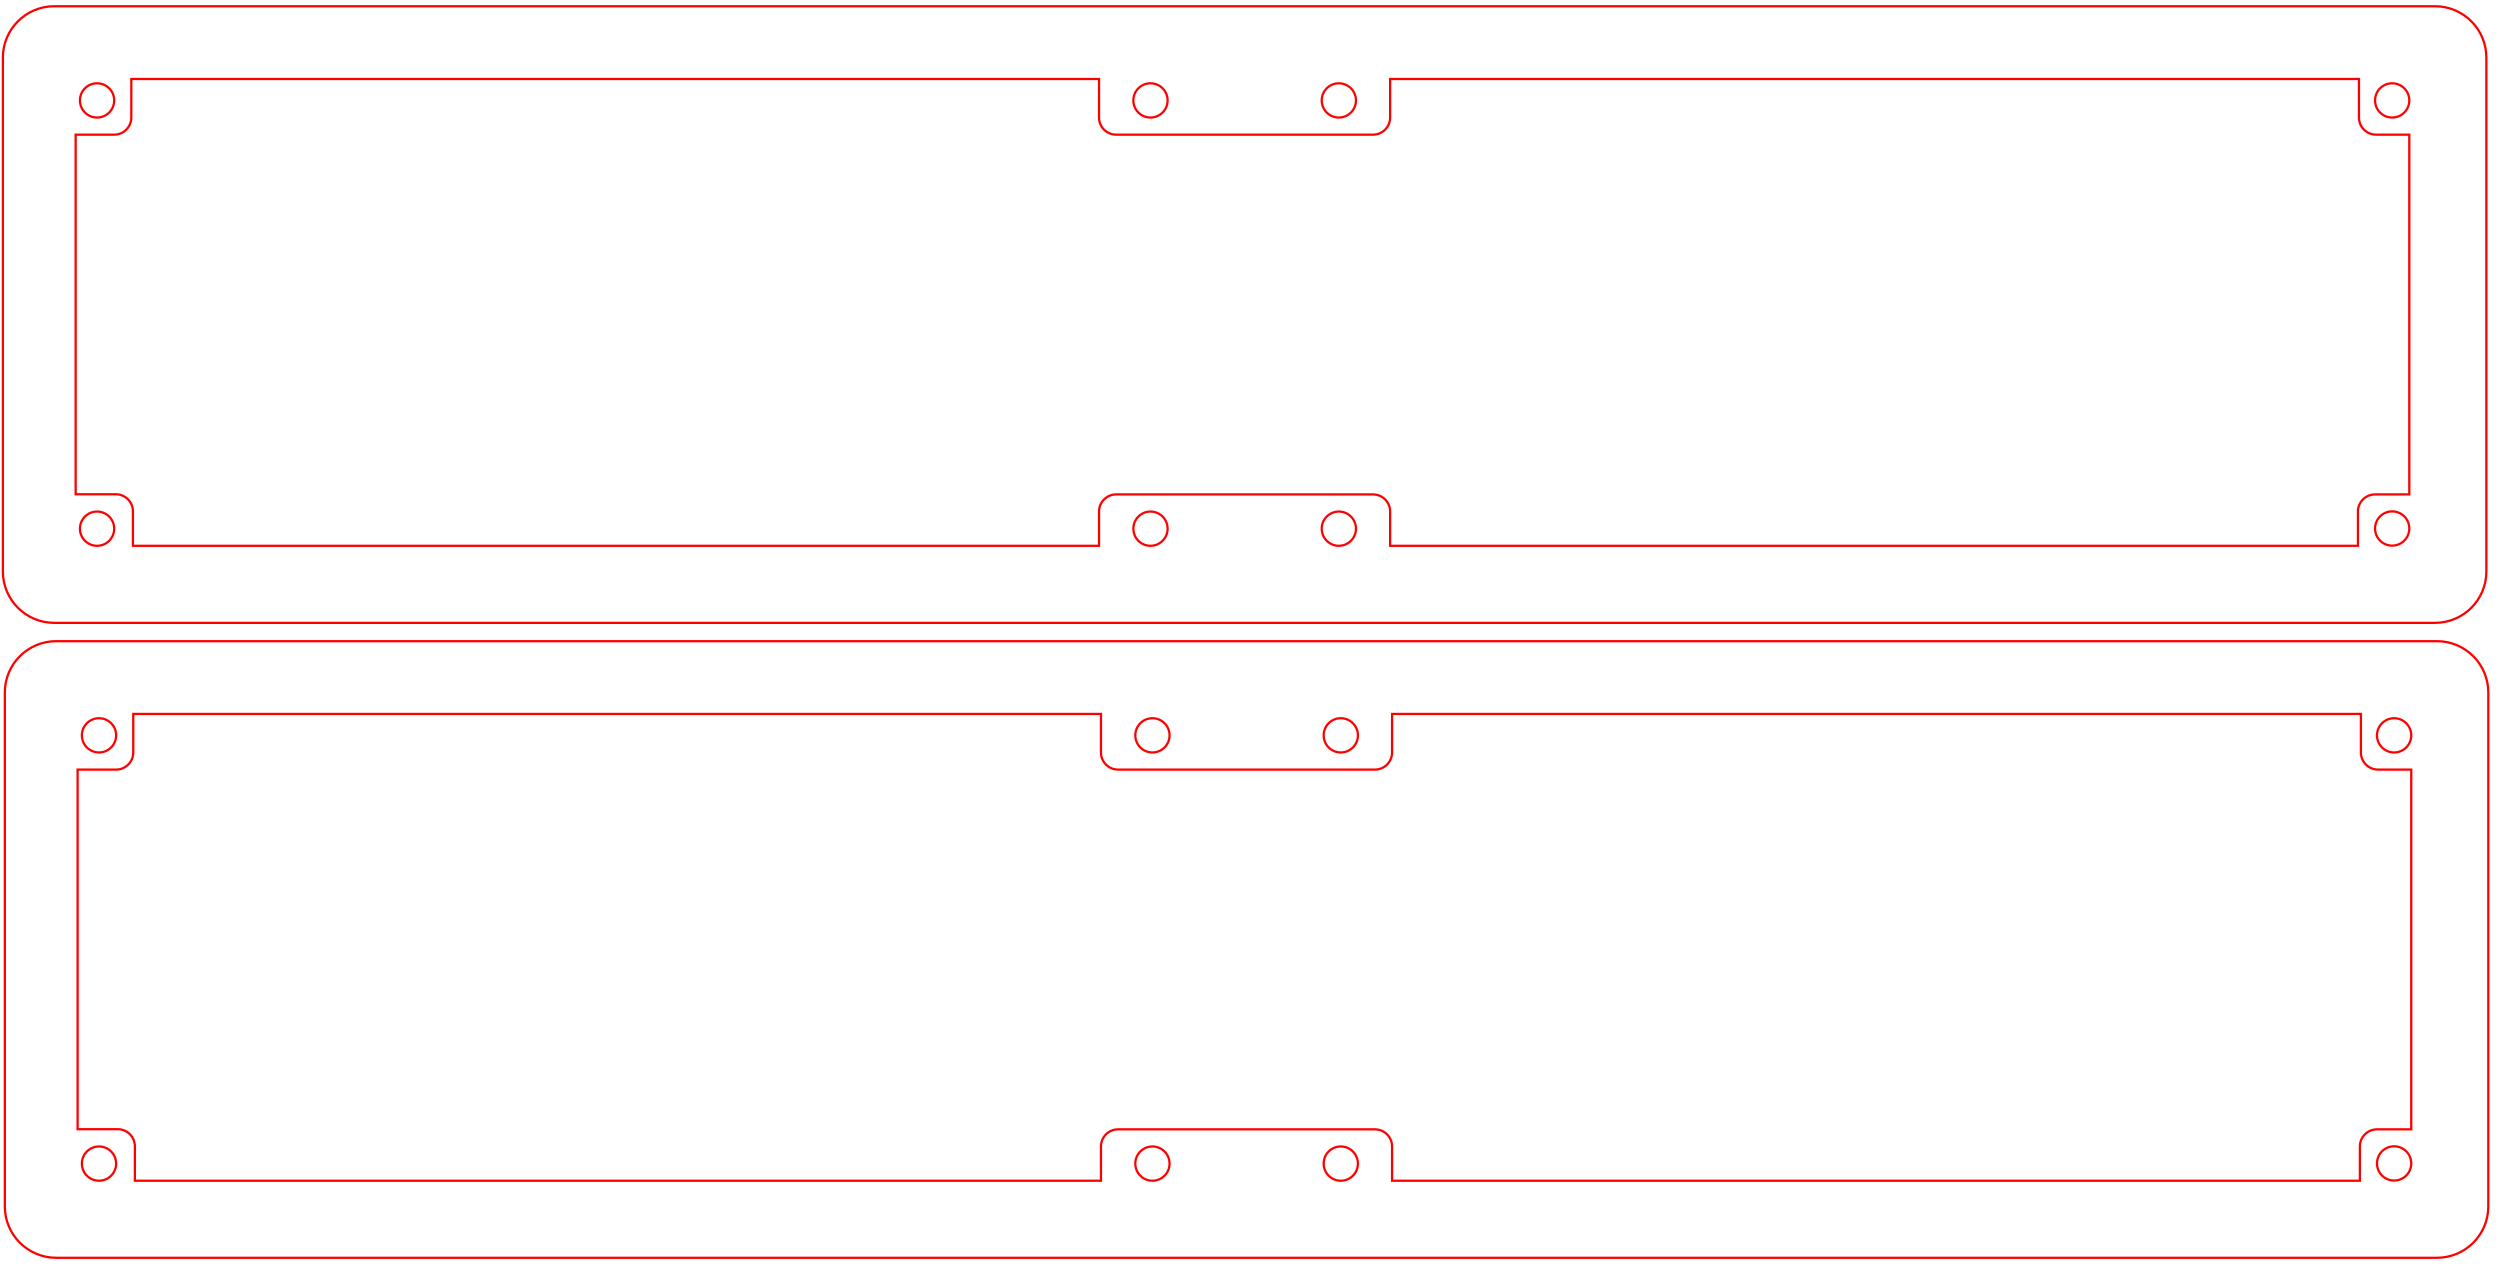
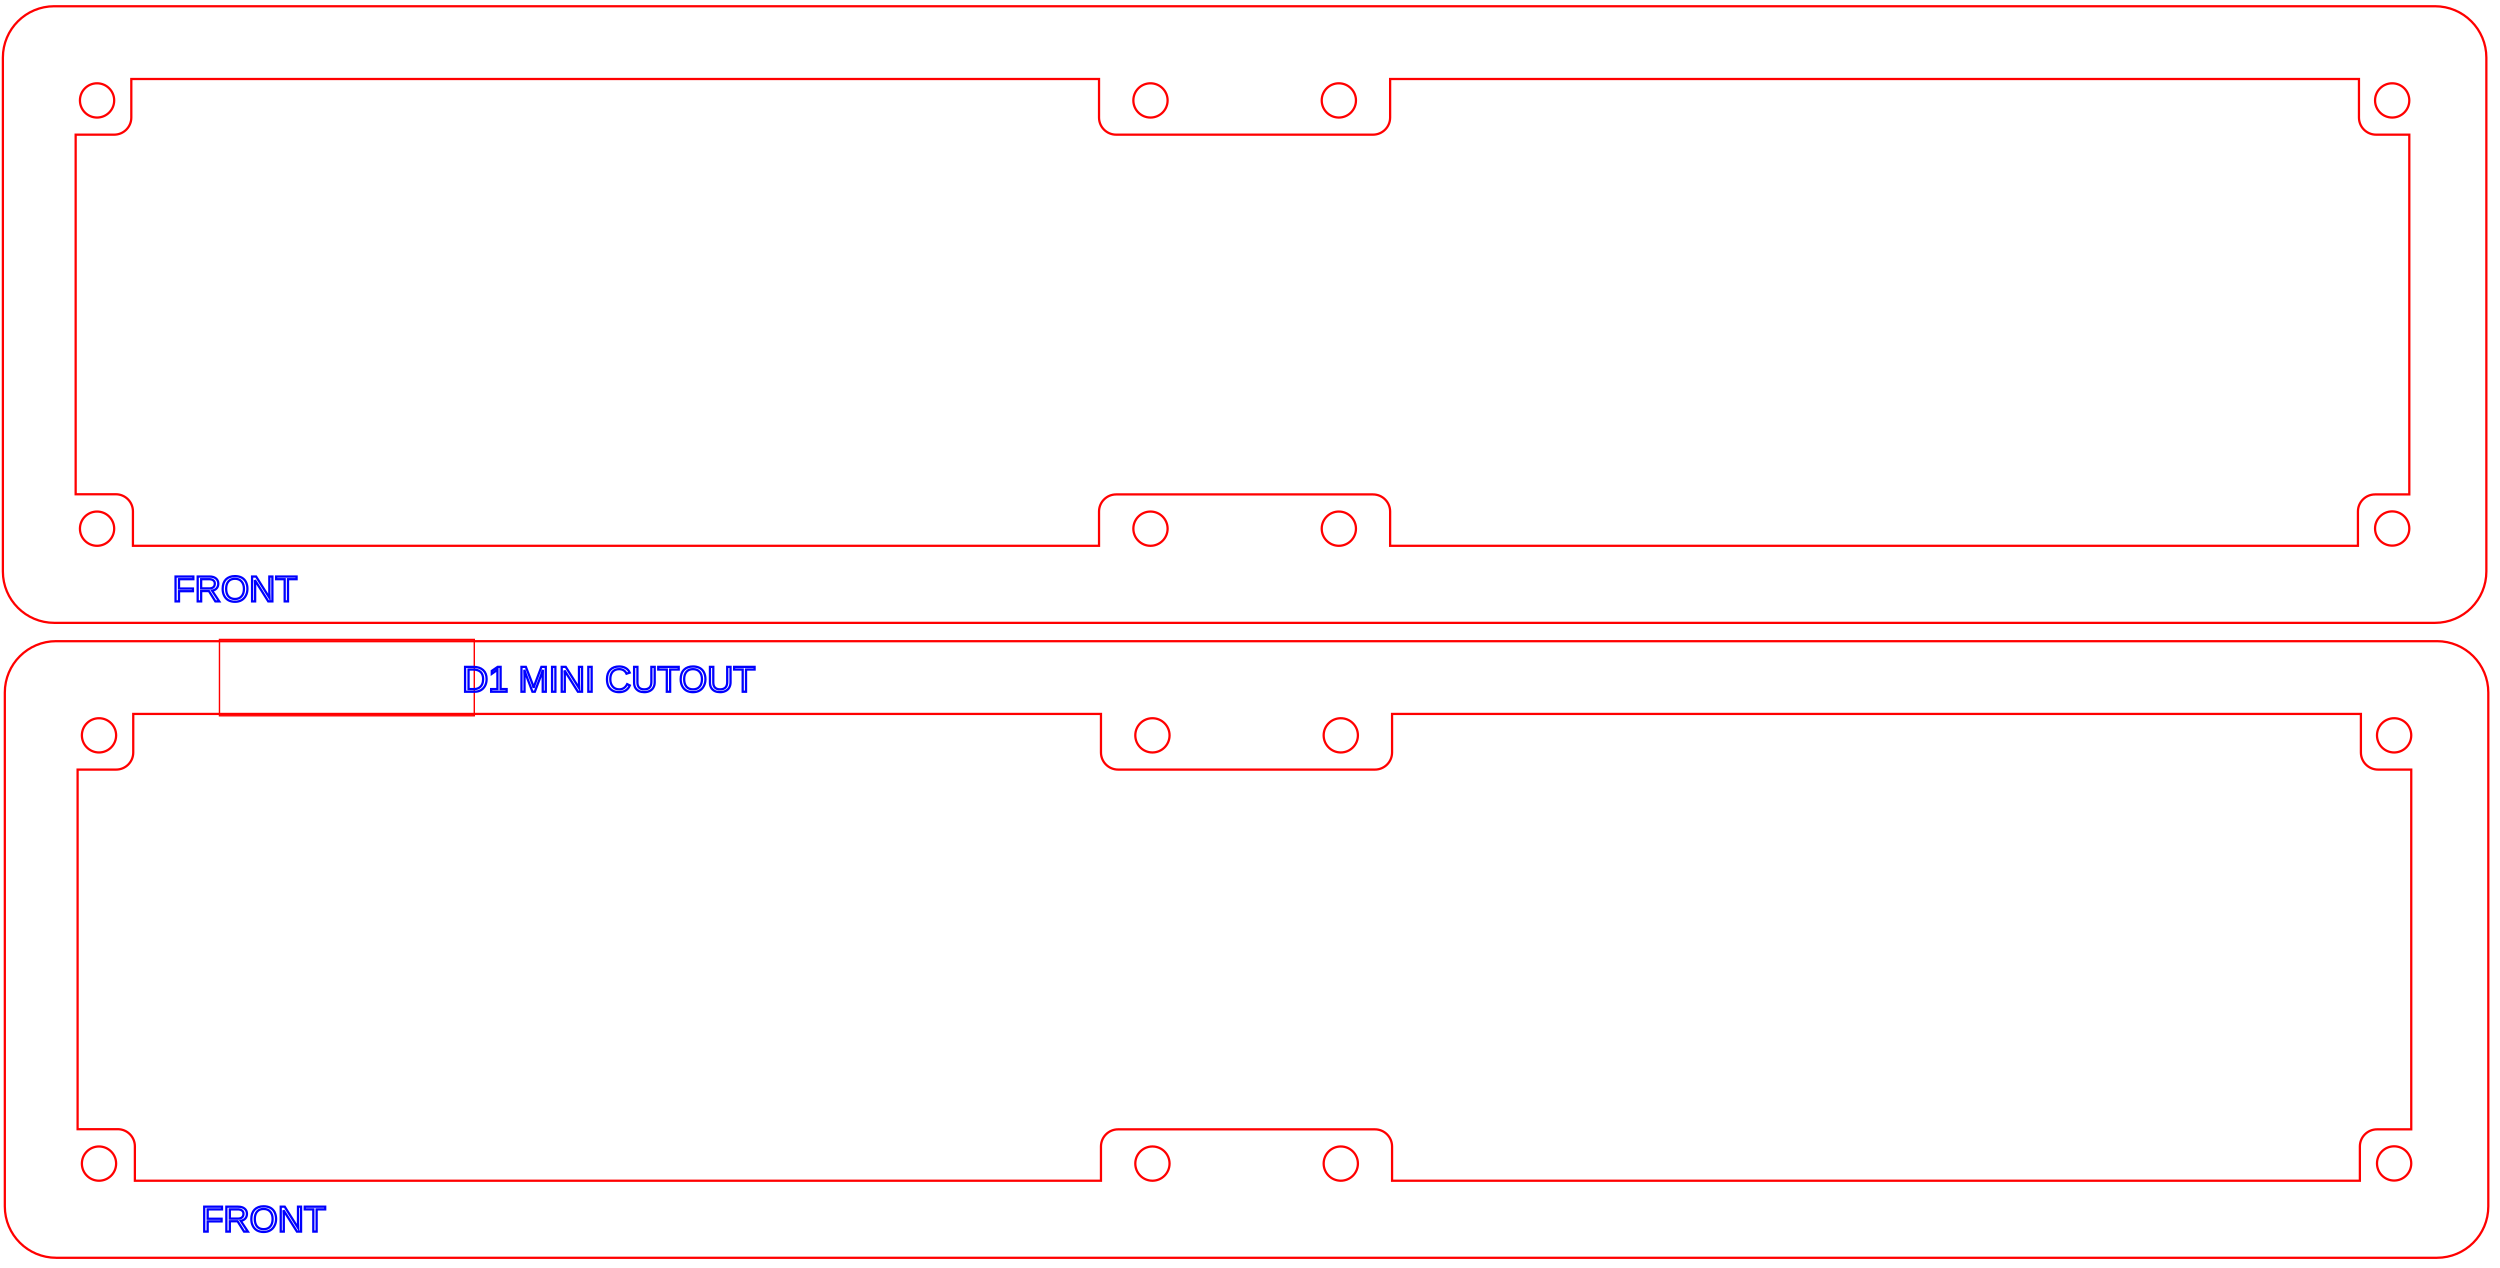
<svg xmlns="http://www.w3.org/2000/svg" xmlns:ns1="http://www.shapertools.com/namespaces/shaper" width="292mm" height="148mm" viewBox="0 0 292 148" version="1.1" id="svg8">
  <defs id="defs2" />
  <g id="layer1">
-     <g id="g1058" transform="matrix(10,0,0,10,0.3365397,0.7292865)">
+     <g id="g1058" transform="matrix(10,0,0,10,0.3365397,0.7292865)" style="display:inline">
      <path d="M -0.6,0.6 A 0.6,0.6 -180 0 1 0,0 h 27.807 a 0.6,0.6 -90 0 1 0.6,0.6 v 6.002 a 0.6,0.6 0 0 1 -0.6,0.6 H 0 a 0.6,0.6 90 0 1 -0.6,-0.6 z" fill="rgb(0,0,0)" ns1:cutDepth="0" ns1:pathType="exterior" transform="matrix(1,0,0,-1,0.6,7.202)" vector-effect="non-scaling-stroke" id="path2" style="fill:none;stroke:#ff0000;stroke-opacity:1" />
      <path d="m 0.3,1.1 a 0.2,0.2 0 1 1 0.4,0 0.2,0.2 0 1 1 -0.4,0 z" fill="rgb(255,255,255)" ns1:cutDepth="0" ns1:pathType="interior" stroke="rgb(0,0,0)" transform="matrix(1,0,0,-1,0.6,7.202)" vector-effect="non-scaling-stroke" id="path4" style="fill:none;stroke:#ff0000;stroke-opacity:1" />
      <path d="m 14.804,6.102 a 0.2,0.2 0 1 1 0.4,0 0.2,0.2 0 1 1 -0.4,0 z" fill="rgb(255,255,255)" ns1:cutDepth="0" ns1:pathType="interior" stroke="rgb(0,0,0)" transform="matrix(1,0,0,-1,0.6,7.202)" vector-effect="non-scaling-stroke" id="path6" style="fill:none;stroke:#ff0000;stroke-opacity:1" />
      <path d="m 12.604,6.102 a 0.2,0.2 0 1 1 0.4,0 0.2,0.2 0 1 1 -0.4,0 z" fill="rgb(255,255,255)" ns1:cutDepth="0" ns1:pathType="interior" stroke="rgb(0,0,0)" transform="matrix(1,0,0,-1,0.6,7.202)" vector-effect="non-scaling-stroke" id="path8" style="fill:none;stroke:#ff0000;stroke-opacity:1" />
      <path d="m 14.804,1.1 a 0.2,0.2 0 1 1 0.4,0 0.2,0.2 0 1 1 -0.4,0 z" fill="rgb(255,255,255)" ns1:cutDepth="0" ns1:pathType="interior" stroke="rgb(0,0,0)" transform="matrix(1,0,0,-1,0.6,7.202)" vector-effect="non-scaling-stroke" id="path10" style="fill:none;stroke:#ff0000;stroke-opacity:1" />
      <path d="m 12.604,1.1 a 0.2,0.2 0 1 1 0.4,0 0.2,0.2 0 1 1 -0.4,0 z" fill="rgb(255,255,255)" ns1:cutDepth="0" ns1:pathType="interior" stroke="rgb(0,0,0)" transform="matrix(1,0,0,-1,0.6,7.202)" vector-effect="non-scaling-stroke" id="path12" style="fill:none;stroke:#ff0000;stroke-opacity:1" />
      <path d="m 27.107,1.102 a 0.2,0.2 0 1 1 0.4,0 0.2,0.2 0 1 1 -0.4,0 z" fill="rgb(255,255,255)" ns1:cutDepth="0" ns1:pathType="interior" stroke="rgb(0,0,0)" transform="matrix(1,0,0,-1,0.6,7.202)" vector-effect="non-scaling-stroke" id="path14" style="fill:none;stroke:#ff0000;stroke-opacity:1" />
      <path d="m 0.3,6.102 a 0.2,0.2 0 1 1 0.4,0 0.2,0.2 0 1 1 -0.4,0 z" fill="rgb(255,255,255)" ns1:cutDepth="0" ns1:pathType="interior" stroke="rgb(0,0,0)" transform="matrix(1,0,0,-1,0.6,7.202)" vector-effect="non-scaling-stroke" id="path16" style="fill:none;stroke:#ff0000;stroke-opacity:1" />
      <path d="m 27.107,6.102 a 0.2,0.2 0 1 1 0.4,0 0.2,0.2 0 1 1 -0.4,0 z" fill="rgb(255,255,255)" ns1:cutDepth="0" ns1:pathType="interior" stroke="rgb(0,0,0)" transform="matrix(1,0,0,-1,0.6,7.202)" vector-effect="non-scaling-stroke" id="path18" style="fill:none;stroke:#ff0000;stroke-opacity:1" />
      <path d="m 27.107,1.5 a 0.2,0.2 90 0 1 -0.2,-0.2 V 0.9 H 15.603 v 0.4 a 0.2,0.2 0 0 1 -0.2,0.2 h -3 a 0.2,0.2 90 0 1 -0.2,-0.2 V 0.9 H 0.919 v 0.402 a 0.2,0.2 0 0 1 -0.2,0.2 H 0.25 V 5.702 H 0.7 a 0.2,0.2 -90 0 1 0.2,0.2 v 0.45 h 11.303 v -0.45 a 0.2,0.2 -180 0 1 0.2,-0.2 h 3 a 0.2,0.2 -90 0 1 0.2,0.2 v 0.45 h 11.316 v -0.45 a 0.2,0.2 -180 0 1 0.2,-0.2 h 0.388 V 1.5 Z" fill="rgb(255,255,255)" ns1:cutDepth="0" ns1:pathType="interior" stroke="rgb(0,0,0)" transform="matrix(1,0,0,-1,0.6,7.202)" vector-effect="non-scaling-stroke" id="path20" style="fill:none;stroke:#ff0000;stroke-opacity:1" />
    </g>
-     <g id="g1058-6" transform="matrix(10,0,0,10,0.5633249,74.88821)">
+     <g id="g1058-6" transform="matrix(10,0,0,10,0.5633249,74.88821)" style="display:inline">
      <path d="M -0.6,0.6 A 0.6,0.6 -180 0 1 0,0 h 27.807 a 0.6,0.6 -90 0 1 0.6,0.6 v 6.002 a 0.6,0.6 0 0 1 -0.6,0.6 H 0 a 0.6,0.6 90 0 1 -0.6,-0.6 z" fill="rgb(0,0,0)" ns1:cutDepth="0" ns1:pathType="exterior" transform="matrix(1,0,0,-1,0.6,7.202)" vector-effect="non-scaling-stroke" id="path2-5" style="fill:none;stroke:#ff0000;stroke-opacity:1" />
      <path d="m 0.3,1.1 a 0.2,0.2 0 1 1 0.4,0 0.2,0.2 0 1 1 -0.4,0 z" fill="rgb(255,255,255)" ns1:cutDepth="0" ns1:pathType="interior" stroke="rgb(0,0,0)" transform="matrix(1,0,0,-1,0.6,7.202)" vector-effect="non-scaling-stroke" id="path4-5" style="fill:none;stroke:#ff0000;stroke-opacity:1" />
      <path d="m 14.804,6.102 a 0.2,0.2 0 1 1 0.4,0 0.2,0.2 0 1 1 -0.4,0 z" fill="rgb(255,255,255)" ns1:cutDepth="0" ns1:pathType="interior" stroke="rgb(0,0,0)" transform="matrix(1,0,0,-1,0.6,7.202)" vector-effect="non-scaling-stroke" id="path6-5" style="fill:none;stroke:#ff0000;stroke-opacity:1" />
      <path d="m 12.604,6.102 a 0.2,0.2 0 1 1 0.4,0 0.2,0.2 0 1 1 -0.4,0 z" fill="rgb(255,255,255)" ns1:cutDepth="0" ns1:pathType="interior" stroke="rgb(0,0,0)" transform="matrix(1,0,0,-1,0.6,7.202)" vector-effect="non-scaling-stroke" id="path8-0" style="fill:none;stroke:#ff0000;stroke-opacity:1" />
      <path d="m 14.804,1.1 a 0.2,0.2 0 1 1 0.4,0 0.2,0.2 0 1 1 -0.4,0 z" fill="rgb(255,255,255)" ns1:cutDepth="0" ns1:pathType="interior" stroke="rgb(0,0,0)" transform="matrix(1,0,0,-1,0.6,7.202)" vector-effect="non-scaling-stroke" id="path10-9" style="fill:none;stroke:#ff0000;stroke-opacity:1" />
      <path d="m 12.604,1.1 a 0.2,0.2 0 1 1 0.4,0 0.2,0.2 0 1 1 -0.4,0 z" fill="rgb(255,255,255)" ns1:cutDepth="0" ns1:pathType="interior" stroke="rgb(0,0,0)" transform="matrix(1,0,0,-1,0.6,7.202)" vector-effect="non-scaling-stroke" id="path12-7" style="fill:none;stroke:#ff0000;stroke-opacity:1" />
      <path d="m 27.107,1.102 a 0.2,0.2 0 1 1 0.4,0 0.2,0.2 0 1 1 -0.4,0 z" fill="rgb(255,255,255)" ns1:cutDepth="0" ns1:pathType="interior" stroke="rgb(0,0,0)" transform="matrix(1,0,0,-1,0.6,7.202)" vector-effect="non-scaling-stroke" id="path14-2" style="fill:none;stroke:#ff0000;stroke-opacity:1" />
      <path d="m 0.3,6.102 a 0.2,0.2 0 1 1 0.4,0 0.2,0.2 0 1 1 -0.4,0 z" fill="rgb(255,255,255)" ns1:cutDepth="0" ns1:pathType="interior" stroke="rgb(0,0,0)" transform="matrix(1,0,0,-1,0.6,7.202)" vector-effect="non-scaling-stroke" id="path16-0" style="fill:none;stroke:#ff0000;stroke-opacity:1" />
      <path d="m 27.107,6.102 a 0.2,0.2 0 1 1 0.4,0 0.2,0.2 0 1 1 -0.4,0 z" fill="rgb(255,255,255)" ns1:cutDepth="0" ns1:pathType="interior" stroke="rgb(0,0,0)" transform="matrix(1,0,0,-1,0.6,7.202)" vector-effect="non-scaling-stroke" id="path18-4" style="fill:none;stroke:#ff0000;stroke-opacity:1" />
      <path d="m 27.107,1.5 a 0.2,0.2 90 0 1 -0.2,-0.2 V 0.9 H 15.603 v 0.4 a 0.2,0.2 0 0 1 -0.2,0.2 h -3 a 0.2,0.2 90 0 1 -0.2,-0.2 V 0.9 H 0.919 v 0.402 a 0.2,0.2 0 0 1 -0.2,0.2 H 0.25 V 5.702 H 0.7 a 0.2,0.2 -90 0 1 0.2,0.2 v 0.45 h 11.303 v -0.45 a 0.2,0.2 -180 0 1 0.2,-0.2 h 3 a 0.2,0.2 -90 0 1 0.2,0.2 v 0.45 h 11.316 v -0.45 a 0.2,0.2 -180 0 1 0.2,-0.2 h 0.388 V 1.5 Z" fill="rgb(255,255,255)" ns1:cutDepth="0" ns1:pathType="interior" stroke="rgb(0,0,0)" transform="matrix(1,0,0,-1,0.6,7.202)" vector-effect="non-scaling-stroke" id="path20-3" style="fill:none;stroke:#ff0000;stroke-opacity:1" />
    </g>
+     <rect style="fill:none;stroke:#ff0000;stroke-width:0.165;stroke-opacity:1" id="rect854" width="29.762" height="8.914" x="25.635" y="74.688" />
+     <text xml:space="preserve" style="font-size:4.233px;line-height:1.25;font-family:Arial;-inkscape-font-specification:Arial;text-align:center;text-anchor:middle;stroke-width:0.265" x="30.389" y="70.242" id="text856">
+       <tspan id="tspan854" x="30.389" y="70.242" style="font-size:4.233px;fill:none;stroke:#0000ff;stroke-width:0.265;stroke-opacity:1">FRONT</tspan>
+     </text>
+     <text xml:space="preserve" style="font-size:4.233px;line-height:1.25;font-family:Arial;-inkscape-font-specification:Arial;text-align:center;text-anchor:middle;stroke-width:0.265" x="33.739" y="143.847" id="text856-6">
+       <tspan id="tspan854-9" x="33.739" y="143.847" style="font-size:4.233px;fill:none;stroke:#0000ff;stroke-width:0.265;stroke-opacity:1">FRONT</tspan>
+     </text>
+     <path d="m 48.93,139.546 h -2.522 v 2.915 h -1.234 l 2.494,2.687 2.495,-2.687 h -1.234 z" fill="#0000ff" id="path882" style="fill:none;stroke:#0000ff;stroke-width:0.005;stroke-opacity:1" />
+     <path d="m 44.878,65.792 h -2.522 v 2.915 H 41.123 l 2.494,2.687 2.495,-2.687 h -1.234 z" fill="#0000ff" id="path882-0" style="fill:none;stroke:#0000ff;stroke-width:0.005;stroke-opacity:1" />
+     <text xml:space="preserve" style="font-size:4.233px;line-height:1.25;font-family:Arial;-inkscape-font-specification:Arial;text-align:center;text-anchor:middle;stroke-width:0.265" x="74.047" y="80.797" id="text856-5">
+       <tspan id="tspan854-3" x="74.047" y="80.797" style="font-size:4.233px;fill:none;stroke:#0000ff;stroke-width:0.265;stroke-opacity:1">D1 MINI CUTOUT</tspan>
+     </text>
  </g>
</svg>
